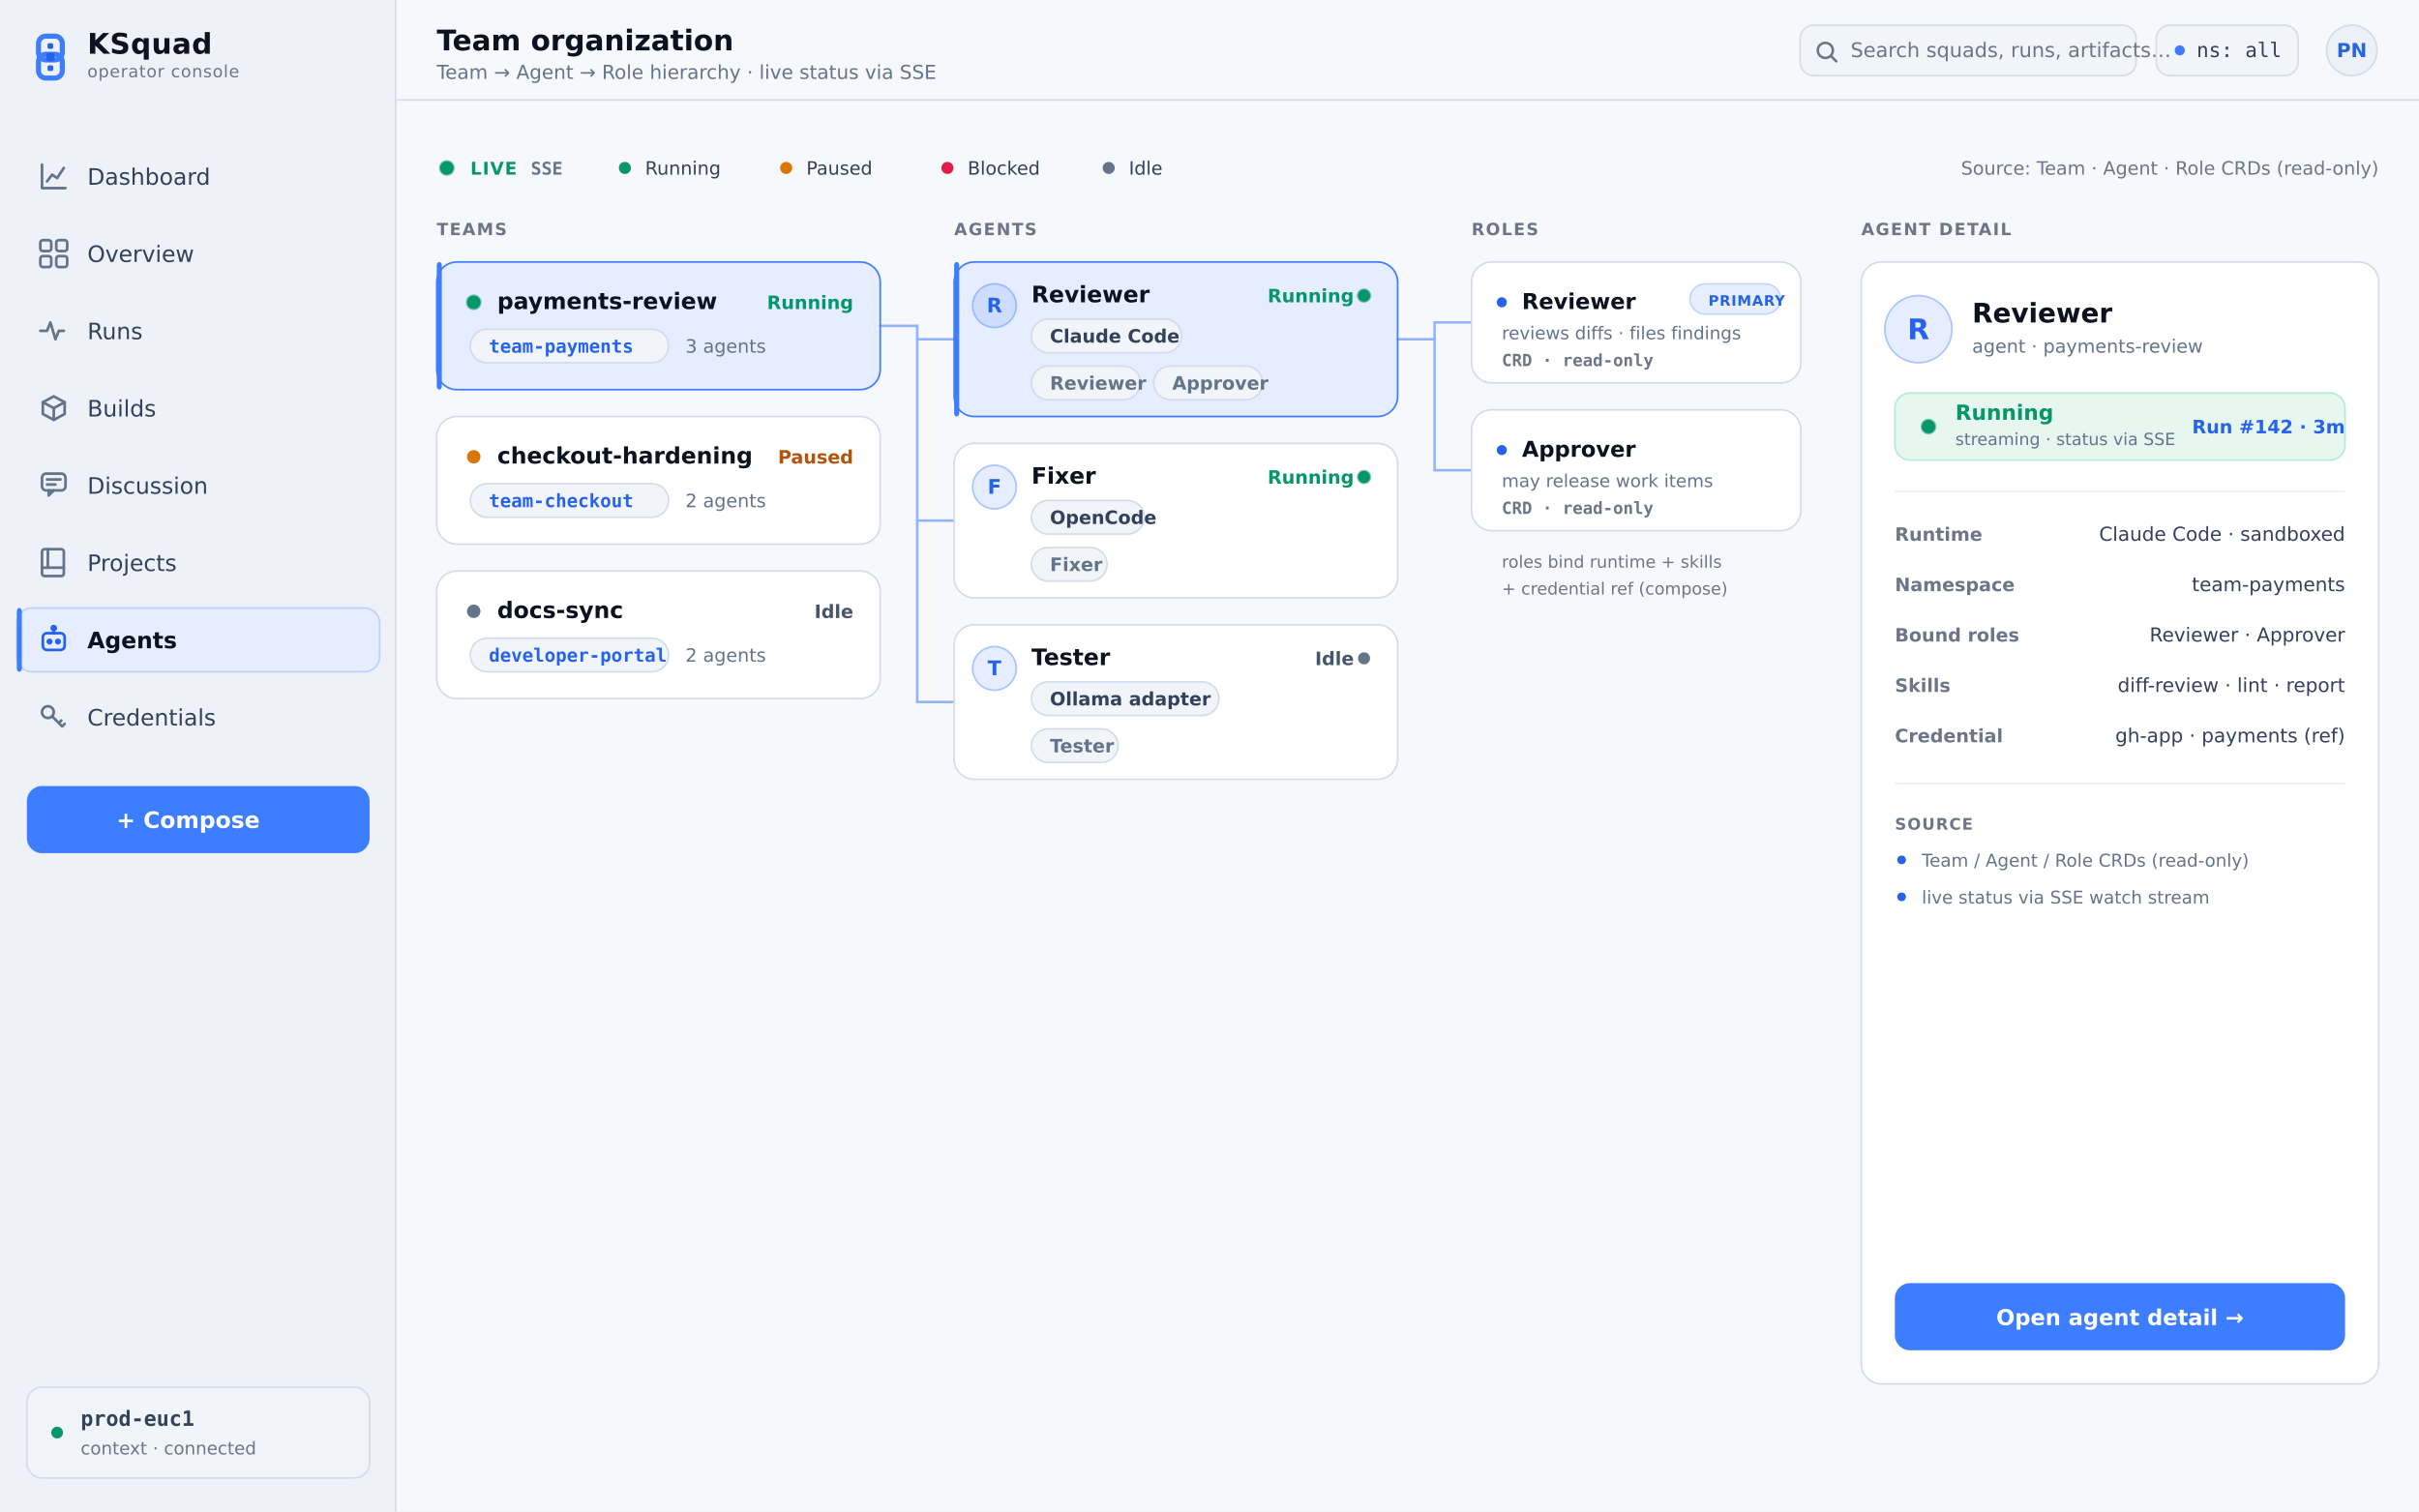
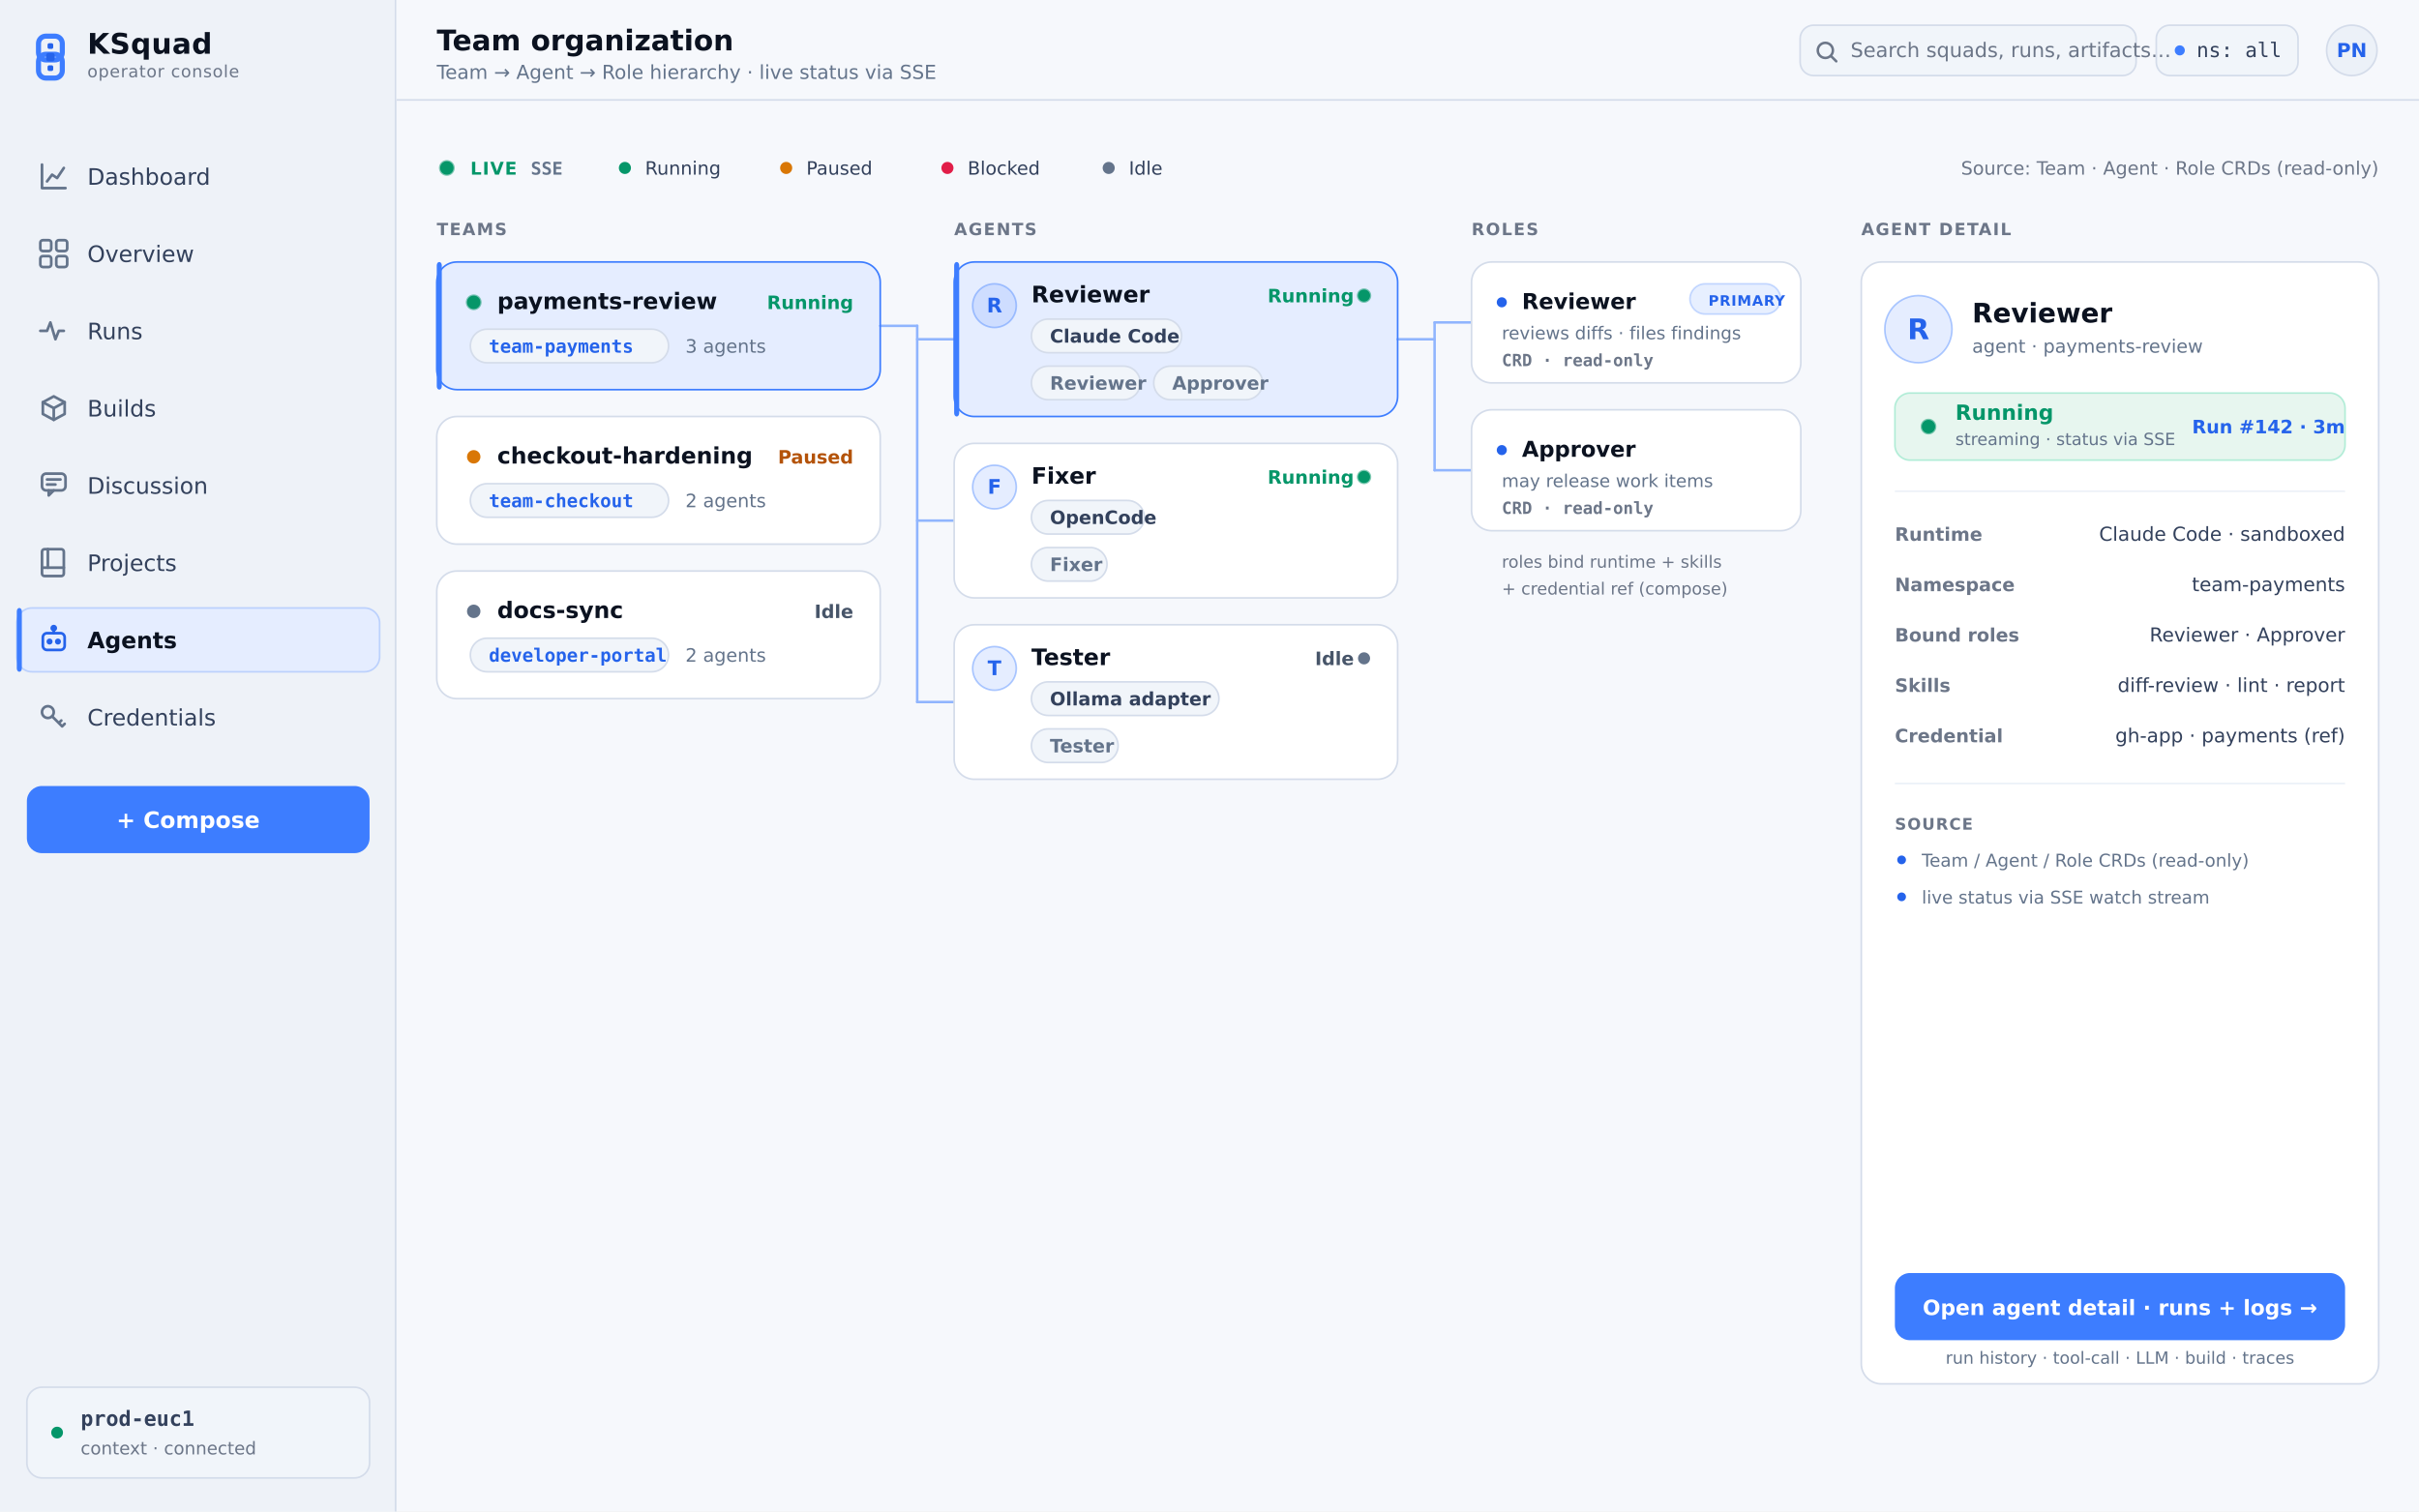
<svg xmlns="http://www.w3.org/2000/svg" width="1440" height="900" viewBox="0 0 1440 900" font-family="DejaVu Sans">
  <rect x="0" y="0" width="1440" height="900" rx="0" ry="0" fill="#F6F8FC" stroke="none" stroke-width="1" />
  <rect x="0" y="0" width="236" height="900" rx="0" ry="0" fill="#EEF2F8" stroke="none" stroke-width="1" />
  <rect x="235" y="0" width="1" height="900" rx="0" ry="0" fill="#D4DCEA" stroke="none" stroke-width="1" />
  <g transform="translate(30,34) scale(0.33735) translate(-50,-50)">
    <rect x="29" y="45" width="42" height="42" rx="13" fill="none" stroke="#3D7DFF" stroke-width="9" />
    <rect x="29" y="13" width="42" height="42" rx="13" fill="none" stroke="#3D7DFF" stroke-width="9" />
    <rect x="45" y="25.5" width="10" height="10" rx="2.8" fill="#2563EB" />
    <rect x="45" y="64.5" width="10" height="10" rx="2.8" fill="#2563EB" />
    <rect x="42.5" y="42.5" width="15" height="15" rx="4.2" fill="#2563EB" />
  </g>
  <text x="52" y="32" font-family="DejaVu Sans" font-size="17" fill="#0B1220" font-weight="700" text-anchor="start" letter-spacing="0.2">KSquad</text>
  <text x="52" y="46" font-family="DejaVu Sans" font-size="10" fill="#6C7688" font-weight="400" text-anchor="start" letter-spacing="0.4">operator console</text>
  <g fill="none" stroke="#64748B" stroke-width="1.6" stroke-linecap="round" stroke-linejoin="round">
    <path d="M25 98 v14 h14" />
    <path d="M28 108 l3 -4 l3 2 l4 -6" />
  </g>
  <text x="52" y="110" font-family="DejaVu Sans" font-size="13.5" fill="#33415C" font-weight="500" text-anchor="start">Dashboard</text>
  <g fill="none" stroke="#64748B" stroke-width="1.6" stroke-linecap="round" stroke-linejoin="round">
    <rect x="24" y="143" width="6.5" height="6.5" rx="1.5" />
    <rect x="33.5" y="143" width="6.5" height="6.5" rx="1.5" />
    <rect x="24" y="152.5" width="6.5" height="6.5" rx="1.5" />
    <rect x="33.5" y="152.5" width="6.5" height="6.5" rx="1.5" />
  </g>
  <text x="52" y="156" font-family="DejaVu Sans" font-size="13.5" fill="#33415C" font-weight="500" text-anchor="start">Overview</text>
  <g fill="none" stroke="#64748B" stroke-width="1.6" stroke-linecap="round" stroke-linejoin="round">
    <path d="M24 197 h4 l2 -5 l3 10 l2 -5 h3" />
  </g>
  <text x="52" y="202" font-family="DejaVu Sans" font-size="13.5" fill="#33415C" font-weight="500" text-anchor="start">Runs</text>
  <g fill="none" stroke="#64748B" stroke-width="1.6" stroke-linecap="round" stroke-linejoin="round">
    <path d="M32 236 l6.5 3.5 v7 l-6.5 3.5 l-6.5 -3.5 v-7 z" />
    <path d="M25.5 239.5 l6.5 3.5 l6.5 -3.5" />
    <path d="M32 243 v7" />
  </g>
  <text x="52" y="248" font-family="DejaVu Sans" font-size="13.5" fill="#33415C" font-weight="500" text-anchor="start">Builds</text>
  <g fill="none" stroke="#64748B" stroke-width="1.6" stroke-linecap="round" stroke-linejoin="round">
    <rect x="25" y="282" width="14" height="10" rx="2.5" />
    <path d="M29 292 v3 l3 -3" />
    <path d="M28 285.5 h8 M28 288.5 h5" />
  </g>
  <text x="52" y="294" font-family="DejaVu Sans" font-size="13.5" fill="#33415C" font-weight="500" text-anchor="start">Discussion</text>
  <g fill="none" stroke="#64748B" stroke-width="1.6" stroke-linecap="round" stroke-linejoin="round">
    <rect x="25" y="327" width="13" height="16" rx="1.5" />
    <path d="M25 338 h13" />
    <path d="M28.5 327 v11" />
  </g>
  <text x="52" y="340" font-family="DejaVu Sans" font-size="13.5" fill="#33415C" font-weight="500" text-anchor="start">Projects</text>
  <rect x="10" y="362" width="216" height="38" rx="9" ry="9" fill="#E5EDFF" stroke="#3D7DFF44" stroke-width="1" />
  <rect x="10" y="362" width="3" height="38" rx="2" ry="2" fill="#3D7DFF" stroke="none" stroke-width="1" />
  <g fill="none" stroke="#2563EB" stroke-width="1.6" stroke-linecap="round" stroke-linejoin="round">
    <rect x="25.5" y="377" width="13" height="10" rx="2.5" />
    <path d="M32 374 v3" />
    <circle cx="32" cy="374" r="1.2" fill="#2563EB" />
    <circle cx="29.5" cy="382" r="1" fill="#2563EB" />
    <circle cx="34.5" cy="382" r="1" fill="#2563EB" />
  </g>
  <text x="52" y="386" font-family="DejaVu Sans" font-size="13.5" fill="#0B1220" font-weight="600" text-anchor="start">Agents</text>
  <g fill="none" stroke="#64748B" stroke-width="1.6" stroke-linecap="round" stroke-linejoin="round">
    <circle cx="28.5" cy="424" r="3.5" />
    <path d="M31 426.5 l6 6 M35 430.5 l1.5 -1.5 M37 432.5 l1.5 -1.5" />
  </g>
  <text x="52" y="432" font-family="DejaVu Sans" font-size="13.5" fill="#33415C" font-weight="500" text-anchor="start">Credentials</text>
  <rect x="16" y="468" width="204" height="40" rx="9" ry="9" fill="#3D7DFF" stroke="none" stroke-width="1" />
  <text x="112" y="493" font-family="DejaVu Sans" font-size="13.5" fill="#fff" font-weight="600" text-anchor="middle">+  Compose</text>
  <rect x="16" y="826" width="204" height="54" rx="9" ry="9" fill="#F1F5FA" stroke="#D4DCEA" stroke-width="1" />
  <circle cx="34" cy="853" r="3.5" fill="#059669" />
  <text x="48" y="849" font-family="DejaVu Sans Mono" font-size="12.5" fill="#33415C" font-weight="600" text-anchor="start">prod-euc1</text>
  <text x="48" y="866" font-family="DejaVu Sans" font-size="10.5" fill="#6C7688" font-weight="400" text-anchor="start">context · connected</text>
  <rect x="236" y="0" width="1204" height="60" rx="0" ry="0" fill="#F6F8FC" stroke="none" stroke-width="1" />
  <rect x="236" y="59" width="1204" height="1" rx="0" ry="0" fill="#D4DCEA" stroke="none" stroke-width="1" />
  <text x="260" y="30" font-family="DejaVu Sans" font-size="17" fill="#0B1220" font-weight="700" text-anchor="start">Team organization</text>
  <text x="260" y="47" font-family="DejaVu Sans" font-size="11.5" fill="#64748B" font-weight="400" text-anchor="start">Team → Agent → Role hierarchy · live status via SSE</text>
  <circle cx="1400" cy="30" r="15" fill="#ECF1F8" stroke="#D4DCEA" />
  <text x="1400" y="34" font-family="DejaVu Sans" font-size="11.5" fill="#2563EB" font-weight="700" text-anchor="middle">PN</text>
  <rect x="1283.6" y="15" width="84.4" height="30" rx="8" ry="8" fill="#F1F5FA" stroke="#D4DCEA" stroke-width="1" />
  <circle cx="1297.6" cy="30" r="3" fill="#3D7DFF" />
  <text x="1307.6" y="34" font-family="DejaVu Sans Mono" font-size="12" fill="#33415C" font-weight="400" text-anchor="start">ns: all</text>
  <rect x="1071.6" y="15" width="200" height="30" rx="8" ry="8" fill="#F1F5FA" stroke="#D4DCEA" stroke-width="1" />
  <circle cx="1086.6" cy="30" r="4.5" fill="none" stroke="#6C7688" stroke-width="1.5" />
  <path d="M1090.1 33.5 l3 3" stroke="#6C7688" stroke-width="1.5" stroke-linecap="round" />
  <text x="1101.6" y="34" font-family="DejaVu Sans" font-size="12" fill="#6C7688" font-weight="400" text-anchor="start">Search squads, runs, artifacts…</text>
  <circle cx="266" cy="100" r="4" fill="#059669" />
  <circle cx="266" cy="100" r="4" fill="none" stroke="#059669" stroke-width="1.4" opacity="0.5">
    <animate attributeName="r" values="4;8.6;4" dur="1.8s" repeatCount="indefinite" />
    <animate attributeName="opacity" values="0.55;0;0.55" dur="1.8s" repeatCount="indefinite" />
  </circle>
  <text x="280" y="104" font-family="DejaVu Sans" font-size="10.5" fill="#059669" font-weight="700" text-anchor="start" letter-spacing="0.6">LIVE</text>
  <text x="316" y="104" font-family="DejaVu Sans Mono" font-size="10.5" fill="#64748B" font-weight="600" text-anchor="start">SSE</text>
  <circle cx="372" cy="100" r="3.6" fill="#059669" />
  <text x="384" y="104" font-family="DejaVu Sans" font-size="11" fill="#33415C" font-weight="500" text-anchor="start">Running</text>
  <circle cx="468" cy="100" r="3.6" fill="#D97706" />
  <text x="480" y="104" font-family="DejaVu Sans" font-size="11" fill="#33415C" font-weight="500" text-anchor="start">Paused</text>
  <circle cx="564" cy="100" r="3.6" fill="#E11D48" />
  <text x="576" y="104" font-family="DejaVu Sans" font-size="11" fill="#33415C" font-weight="500" text-anchor="start">Blocked</text>
  <circle cx="660" cy="100" r="3.6" fill="#64748B" />
  <text x="672" y="104" font-family="DejaVu Sans" font-size="11" fill="#33415C" font-weight="500" text-anchor="start">Idle</text>
  <text x="1416" y="104" font-family="DejaVu Sans" font-size="11" fill="#6C7688" font-weight="400" text-anchor="end">Source: Team · Agent · Role CRDs  (read-only)</text>
  <text x="260" y="140" font-family="DejaVu Sans" font-size="10" fill="#6C7688" font-weight="700" text-anchor="start" letter-spacing="0.8">TEAMS</text>
  <text x="568" y="140" font-family="DejaVu Sans" font-size="10" fill="#6C7688" font-weight="700" text-anchor="start" letter-spacing="0.8">AGENTS</text>
  <text x="876" y="140" font-family="DejaVu Sans" font-size="10" fill="#6C7688" font-weight="700" text-anchor="start" letter-spacing="0.8">ROLES</text>
  <text x="1108" y="140" font-family="DejaVu Sans" font-size="10" fill="#6C7688" font-weight="700" text-anchor="start" letter-spacing="0.8">AGENT DETAIL</text>
  <rect x="260" y="156" width="264" height="76" rx="12" ry="12" fill="#E5EDFF" stroke="#3D7DFF" stroke-width="1" />
  <rect x="260" y="156" width="3" height="76" rx="2" ry="2" fill="#3D7DFF" stroke="none" stroke-width="1" />
  <circle cx="282" cy="180" r="4" fill="#059669" />
  <circle cx="282" cy="180" r="4" fill="none" stroke="#059669" stroke-width="1.4" opacity="0.5">
    <animate attributeName="r" values="4;8.6;4" dur="1.8s" repeatCount="indefinite" />
    <animate attributeName="opacity" values="0.55;0;0.55" dur="1.8s" repeatCount="indefinite" />
  </circle>
  <text x="296" y="184" font-family="DejaVu Sans" font-size="13.5" fill="#0B1220" font-weight="700" text-anchor="start">payments-review</text>
  <rect x="280" y="196" width="118" height="20" rx="10.0" ry="10.0" fill="#F1F5FA" stroke="#D4DCEA" stroke-width="1" />
  <text x="291" y="210.0" font-family="DejaVu Sans Mono" font-size="11" fill="#2563EB" font-weight="600" text-anchor="start">team-payments</text>
  <text x="408" y="210" font-family="DejaVu Sans" font-size="11" fill="#64748B" font-weight="500" text-anchor="start">3 agents</text>
  <text x="508" y="184" font-family="DejaVu Sans" font-size="11" fill="#059669" font-weight="600" text-anchor="end">Running</text>
  <rect x="260" y="248" width="264" height="76" rx="12" ry="12" fill="#FFFFFF" stroke="#D4DCEA" stroke-width="1" />
  <circle cx="282" cy="272" r="4" fill="#D97706" />
  <text x="296" y="276" font-family="DejaVu Sans" font-size="13.5" fill="#0B1220" font-weight="700" text-anchor="start">checkout-hardening</text>
  <rect x="280" y="288" width="118" height="20" rx="10.0" ry="10.0" fill="#F1F5FA" stroke="#D4DCEA" stroke-width="1" />
  <text x="291" y="302.0" font-family="DejaVu Sans Mono" font-size="11" fill="#2563EB" font-weight="600" text-anchor="start">team-checkout</text>
  <text x="408" y="302" font-family="DejaVu Sans" font-size="11" fill="#64748B" font-weight="500" text-anchor="start">2 agents</text>
  <text x="508" y="276" font-family="DejaVu Sans" font-size="11" fill="#B45309" font-weight="600" text-anchor="end">Paused</text>
  <rect x="260" y="340" width="264" height="76" rx="12" ry="12" fill="#FFFFFF" stroke="#D4DCEA" stroke-width="1" />
  <circle cx="282" cy="364" r="4" fill="#64748B" />
  <text x="296" y="368" font-family="DejaVu Sans" font-size="13.5" fill="#0B1220" font-weight="700" text-anchor="start">docs-sync</text>
  <rect x="280" y="380" width="118" height="20" rx="10.0" ry="10.0" fill="#F1F5FA" stroke="#D4DCEA" stroke-width="1" />
  <text x="291" y="394.0" font-family="DejaVu Sans Mono" font-size="11" fill="#2563EB" font-weight="600" text-anchor="start">developer-portal</text>
  <text x="408" y="394" font-family="DejaVu Sans" font-size="11" fill="#64748B" font-weight="500" text-anchor="start">2 agents</text>
  <text x="508" y="368" font-family="DejaVu Sans" font-size="11" fill="#475569" font-weight="600" text-anchor="end">Idle</text>
  <g stroke="#3D7DFF" stroke-width="1.5" fill="none" opacity="0.55" stroke-linecap="round">
    <path d="M524 194 H546" />
    <path d="M546 194 V418" />
    <path d="M546 202 H568" />
    <path d="M546 310 H568" />
    <path d="M546 418 H568" />
  </g>
  <rect x="568" y="156" width="264" height="92" rx="12" ry="12" fill="#E5EDFF" stroke="#3D7DFF" stroke-width="1" />
  <rect x="568" y="156" width="3" height="92" rx="2" ry="2" fill="#3D7DFF" stroke="none" stroke-width="1" />
  <circle cx="592" cy="182" r="13" fill="#3D7DFF22" stroke="#3D7DFF66" />
  <text x="592" y="186" font-family="DejaVu Sans" font-size="12" fill="#2563EB" font-weight="700" text-anchor="middle">R</text>
  <text x="614" y="180" font-family="DejaVu Sans" font-size="13.5" fill="#0B1220" font-weight="700" text-anchor="start">Reviewer</text>
  <rect x="614" y="190" width="89.4" height="20" rx="10.0" ry="10.0" fill="#F1F5FA" stroke="#D4DCEA" stroke-width="1" />
  <text x="625" y="204.0" font-family="DejaVu Sans" font-size="11" fill="#33415C" font-weight="600" text-anchor="start">Claude Code</text>
  <circle cx="812" cy="176" r="3.6" fill="#059669" />
  <circle cx="812" cy="176" r="3.6" fill="none" stroke="#059669" stroke-width="1.4" opacity="0.5">
    <animate attributeName="r" values="3.6;8.2;3.6" dur="1.8s" repeatCount="indefinite" />
    <animate attributeName="opacity" values="0.55;0;0.55" dur="1.8s" repeatCount="indefinite" />
  </circle>
  <text x="806" y="180" font-family="DejaVu Sans" font-size="11" fill="#059669" font-weight="600" text-anchor="end">Running</text>
  <rect x="614" y="218" width="64.8" height="20" rx="10.0" ry="10.0" fill="#F1F5FA" stroke="#D4DCEA" stroke-width="1" />
  <text x="625" y="232.0" font-family="DejaVu Sans" font-size="11" fill="#64748B" font-weight="600" text-anchor="start">Reviewer</text>
  <rect x="686.8" y="218" width="64.8" height="20" rx="10.0" ry="10.0" fill="#F1F5FA" stroke="#D4DCEA" stroke-width="1" />
  <text x="697.8" y="232.0" font-family="DejaVu Sans" font-size="11" fill="#64748B" font-weight="600" text-anchor="start">Approver</text>
  <rect x="568" y="264" width="264" height="92" rx="12" ry="12" fill="#FFFFFF" stroke="#D4DCEA" stroke-width="1" />
  <circle cx="592" cy="290" r="13" fill="#3D7DFF22" stroke="#3D7DFF66" />
  <text x="592" y="294" font-family="DejaVu Sans" font-size="12" fill="#2563EB" font-weight="700" text-anchor="middle">F</text>
  <text x="614" y="288" font-family="DejaVu Sans" font-size="13.5" fill="#0B1220" font-weight="700" text-anchor="start">Fixer</text>
  <rect x="614" y="298" width="67.2" height="20" rx="10.0" ry="10.0" fill="#F1F5FA" stroke="#D4DCEA" stroke-width="1" />
  <text x="625" y="312.0" font-family="DejaVu Sans" font-size="11" fill="#33415C" font-weight="600" text-anchor="start">OpenCode</text>
  <circle cx="812" cy="284" r="3.6" fill="#059669" />
  <circle cx="812" cy="284" r="3.6" fill="none" stroke="#059669" stroke-width="1.4" opacity="0.5">
    <animate attributeName="r" values="3.6;8.2;3.6" dur="1.8s" repeatCount="indefinite" />
    <animate attributeName="opacity" values="0.55;0;0.55" dur="1.8s" repeatCount="indefinite" />
  </circle>
  <text x="806" y="288" font-family="DejaVu Sans" font-size="11" fill="#059669" font-weight="600" text-anchor="end">Running</text>
  <rect x="614" y="326" width="45.0" height="20" rx="10.0" ry="10.0" fill="#F1F5FA" stroke="#D4DCEA" stroke-width="1" />
  <text x="625" y="340.0" font-family="DejaVu Sans" font-size="11" fill="#64748B" font-weight="600" text-anchor="start">Fixer</text>
  <rect x="568" y="372" width="264" height="92" rx="12" ry="12" fill="#FFFFFF" stroke="#D4DCEA" stroke-width="1" />
  <circle cx="592" cy="398" r="13" fill="#3D7DFF22" stroke="#3D7DFF66" />
  <text x="592" y="402" font-family="DejaVu Sans" font-size="12" fill="#2563EB" font-weight="700" text-anchor="middle">T</text>
  <text x="614" y="396" font-family="DejaVu Sans" font-size="13.5" fill="#0B1220" font-weight="700" text-anchor="start">Tester</text>
  <rect x="614" y="406" width="111.6" height="20" rx="10.0" ry="10.0" fill="#F1F5FA" stroke="#D4DCEA" stroke-width="1" />
  <text x="625" y="420.0" font-family="DejaVu Sans" font-size="11" fill="#33415C" font-weight="600" text-anchor="start">Ollama adapter</text>
  <circle cx="812" cy="392" r="3.6" fill="#64748B" />
  <text x="806" y="396" font-family="DejaVu Sans" font-size="11" fill="#475569" font-weight="600" text-anchor="end">Idle</text>
  <rect x="614" y="434" width="51.6" height="20" rx="10.0" ry="10.0" fill="#F1F5FA" stroke="#D4DCEA" stroke-width="1" />
  <text x="625" y="448.0" font-family="DejaVu Sans" font-size="11" fill="#64748B" font-weight="600" text-anchor="start">Tester</text>
  <g stroke="#3D7DFF" stroke-width="1.5" fill="none" opacity="0.55" stroke-linecap="round">
    <path d="M832 202 H854" />
    <path d="M854 192 V280" />
    <path d="M854 192 H876" />
    <path d="M854 280 H876" />
  </g>
  <rect x="876" y="156" width="196" height="72" rx="12" ry="12" fill="#FFFFFF" stroke="#D4DCEA" stroke-width="1" />
  <circle cx="894" cy="180" r="3" fill="#2563EB" />
  <text x="906" y="184" font-family="DejaVu Sans" font-size="13" fill="#0B1220" font-weight="700" text-anchor="start">Reviewer</text>
  <rect x="1006" y="169" width="54" height="18" rx="9.0" ry="9.0" fill="#3D7DFF1F" stroke="#3D7DFF44" stroke-width="1" />
  <text x="1017" y="182.0" font-family="DejaVu Sans" font-size="8.5" fill="#2563EB" font-weight="600" text-anchor="start" letter-spacing="0.4">PRIMARY</text>
  <text x="894" y="202" font-family="DejaVu Sans" font-size="10.5" fill="#64748B" font-weight="400" text-anchor="start">reviews diffs · files findings</text>
  <text x="894" y="218" font-family="DejaVu Sans Mono" font-size="10" fill="#6C7688" font-weight="600" text-anchor="start">CRD · read-only</text>
  <rect x="876" y="244" width="196" height="72" rx="12" ry="12" fill="#FFFFFF" stroke="#D4DCEA" stroke-width="1" />
  <circle cx="894" cy="268" r="3" fill="#2563EB" />
  <text x="906" y="272" font-family="DejaVu Sans" font-size="13" fill="#0B1220" font-weight="700" text-anchor="start">Approver</text>
  <text x="894" y="290" font-family="DejaVu Sans" font-size="10.5" fill="#64748B" font-weight="400" text-anchor="start">may release work items</text>
  <text x="894" y="306" font-family="DejaVu Sans Mono" font-size="10" fill="#6C7688" font-weight="600" text-anchor="start">CRD · read-only</text>
  <text x="894" y="338" font-family="DejaVu Sans" font-size="10" fill="#6C7688" font-weight="400" text-anchor="start">roles bind runtime + skills</text>
  <text x="894" y="354" font-family="DejaVu Sans" font-size="10" fill="#6C7688" font-weight="400" text-anchor="start">+ credential ref (compose)</text>
  <rect x="1108" y="156" width="308" height="668" rx="12" ry="12" fill="#FFFFFF" stroke="#D4DCEA" stroke-width="1" />
  <circle cx="1142" cy="196" r="20" fill="#3D7DFF22" stroke="#3D7DFF66" />
  <text x="1142" y="202" font-family="DejaVu Sans" font-size="17" fill="#2563EB" font-weight="700" text-anchor="middle">R</text>
  <text x="1174" y="192" font-family="DejaVu Sans" font-size="16" fill="#0B1220" font-weight="700" text-anchor="start">Reviewer</text>
  <text x="1174" y="210" font-family="DejaVu Sans" font-size="11" fill="#64748B" font-weight="400" text-anchor="start">agent · payments-review</text>
  <rect x="1128" y="234" width="268" height="40" rx="9" ry="9" fill="#E7F6EF" stroke="#34D39955" stroke-width="1" />
  <circle cx="1148" cy="254" r="4" fill="#059669" />
  <circle cx="1148" cy="254" r="4" fill="none" stroke="#059669" stroke-width="1.4" opacity="0.5">
    <animate attributeName="r" values="4;8.6;4" dur="1.8s" repeatCount="indefinite" />
    <animate attributeName="opacity" values="0.55;0;0.55" dur="1.8s" repeatCount="indefinite" />
  </circle>
  <text x="1164" y="250" font-family="DejaVu Sans" font-size="12.5" fill="#059669" font-weight="700" text-anchor="start">Running</text>
  <text x="1164" y="265" font-family="DejaVu Sans" font-size="10" fill="#64748B" font-weight="400" text-anchor="start">streaming · status via SSE</text>
  <text x="1396" y="258" font-family="DejaVu Sans" font-size="11" fill="#2563EB" font-weight="600" text-anchor="end">Run #142 · 3m</text>
  <rect x="1128" y="292" width="268" height="1" rx="0" ry="0" fill="#ECF1F8" stroke="none" stroke-width="1" />
  <text x="1128" y="322" font-family="DejaVu Sans" font-size="11" fill="#6C7688" font-weight="600" text-anchor="start">Runtime</text>
  <text x="1396" y="322" font-family="DejaVu Sans" font-size="11.5" fill="#33415C" font-weight="500" text-anchor="end">Claude Code · sandboxed</text>
  <text x="1128" y="352" font-family="DejaVu Sans" font-size="11" fill="#6C7688" font-weight="600" text-anchor="start">Namespace</text>
  <text x="1396" y="352" font-family="DejaVu Sans" font-size="11.5" fill="#33415C" font-weight="500" text-anchor="end">team-payments</text>
  <text x="1128" y="382" font-family="DejaVu Sans" font-size="11" fill="#6C7688" font-weight="600" text-anchor="start">Bound roles</text>
  <text x="1396" y="382" font-family="DejaVu Sans" font-size="11.5" fill="#33415C" font-weight="500" text-anchor="end">Reviewer · Approver</text>
  <text x="1128" y="412" font-family="DejaVu Sans" font-size="11" fill="#6C7688" font-weight="600" text-anchor="start">Skills</text>
  <text x="1396" y="412" font-family="DejaVu Sans" font-size="11.5" fill="#33415C" font-weight="500" text-anchor="end">diff-review · lint · report</text>
  <text x="1128" y="442" font-family="DejaVu Sans" font-size="11" fill="#6C7688" font-weight="600" text-anchor="start">Credential</text>
  <text x="1396" y="442" font-family="DejaVu Sans" font-size="11.5" fill="#33415C" font-weight="500" text-anchor="end">gh-app · payments (ref)</text>
  <rect x="1128" y="466" width="268" height="1" rx="0" ry="0" fill="#ECF1F8" stroke="none" stroke-width="1" />
  <text x="1128" y="494" font-family="DejaVu Sans" font-size="9.5" fill="#6C7688" font-weight="700" text-anchor="start" letter-spacing="0.6">SOURCE</text>
  <circle cx="1132" cy="512" r="2.6" fill="#2563EB" />
  <text x="1144" y="516" font-family="DejaVu Sans" font-size="10.5" fill="#64748B" font-weight="400" text-anchor="start">Team / Agent / Role CRDs (read-only)</text>
  <circle cx="1132" cy="534" r="2.6" fill="#2563EB" />
  <text x="1144" y="538" font-family="DejaVu Sans" font-size="10.5" fill="#64748B" font-weight="400" text-anchor="start">live status via SSE watch stream</text>
-   <rect x="1128" y="764" width="268" height="40" rx="9" ry="9" fill="#3D7DFF" stroke="none" stroke-width="1" />
-   <text x="1262.0" y="789" font-family="DejaVu Sans" font-size="13" fill="#fff" font-weight="600" text-anchor="middle">Open agent detail  →</text>
+   <rect x="1128" y="758" width="268" height="40" rx="9" ry="9" fill="#3D7DFF" stroke="none" stroke-width="1" />
+   <text x="1262.0" y="783" font-family="DejaVu Sans" font-size="12.5" fill="#fff" font-weight="600" text-anchor="middle">Open agent detail  ·  runs + logs  →</text>
+   <text x="1262.0" y="812" font-family="DejaVu Sans" font-size="10" fill="#64748B" font-weight="400" text-anchor="middle">run history · tool-call · LLM · build · traces</text>
</svg>
